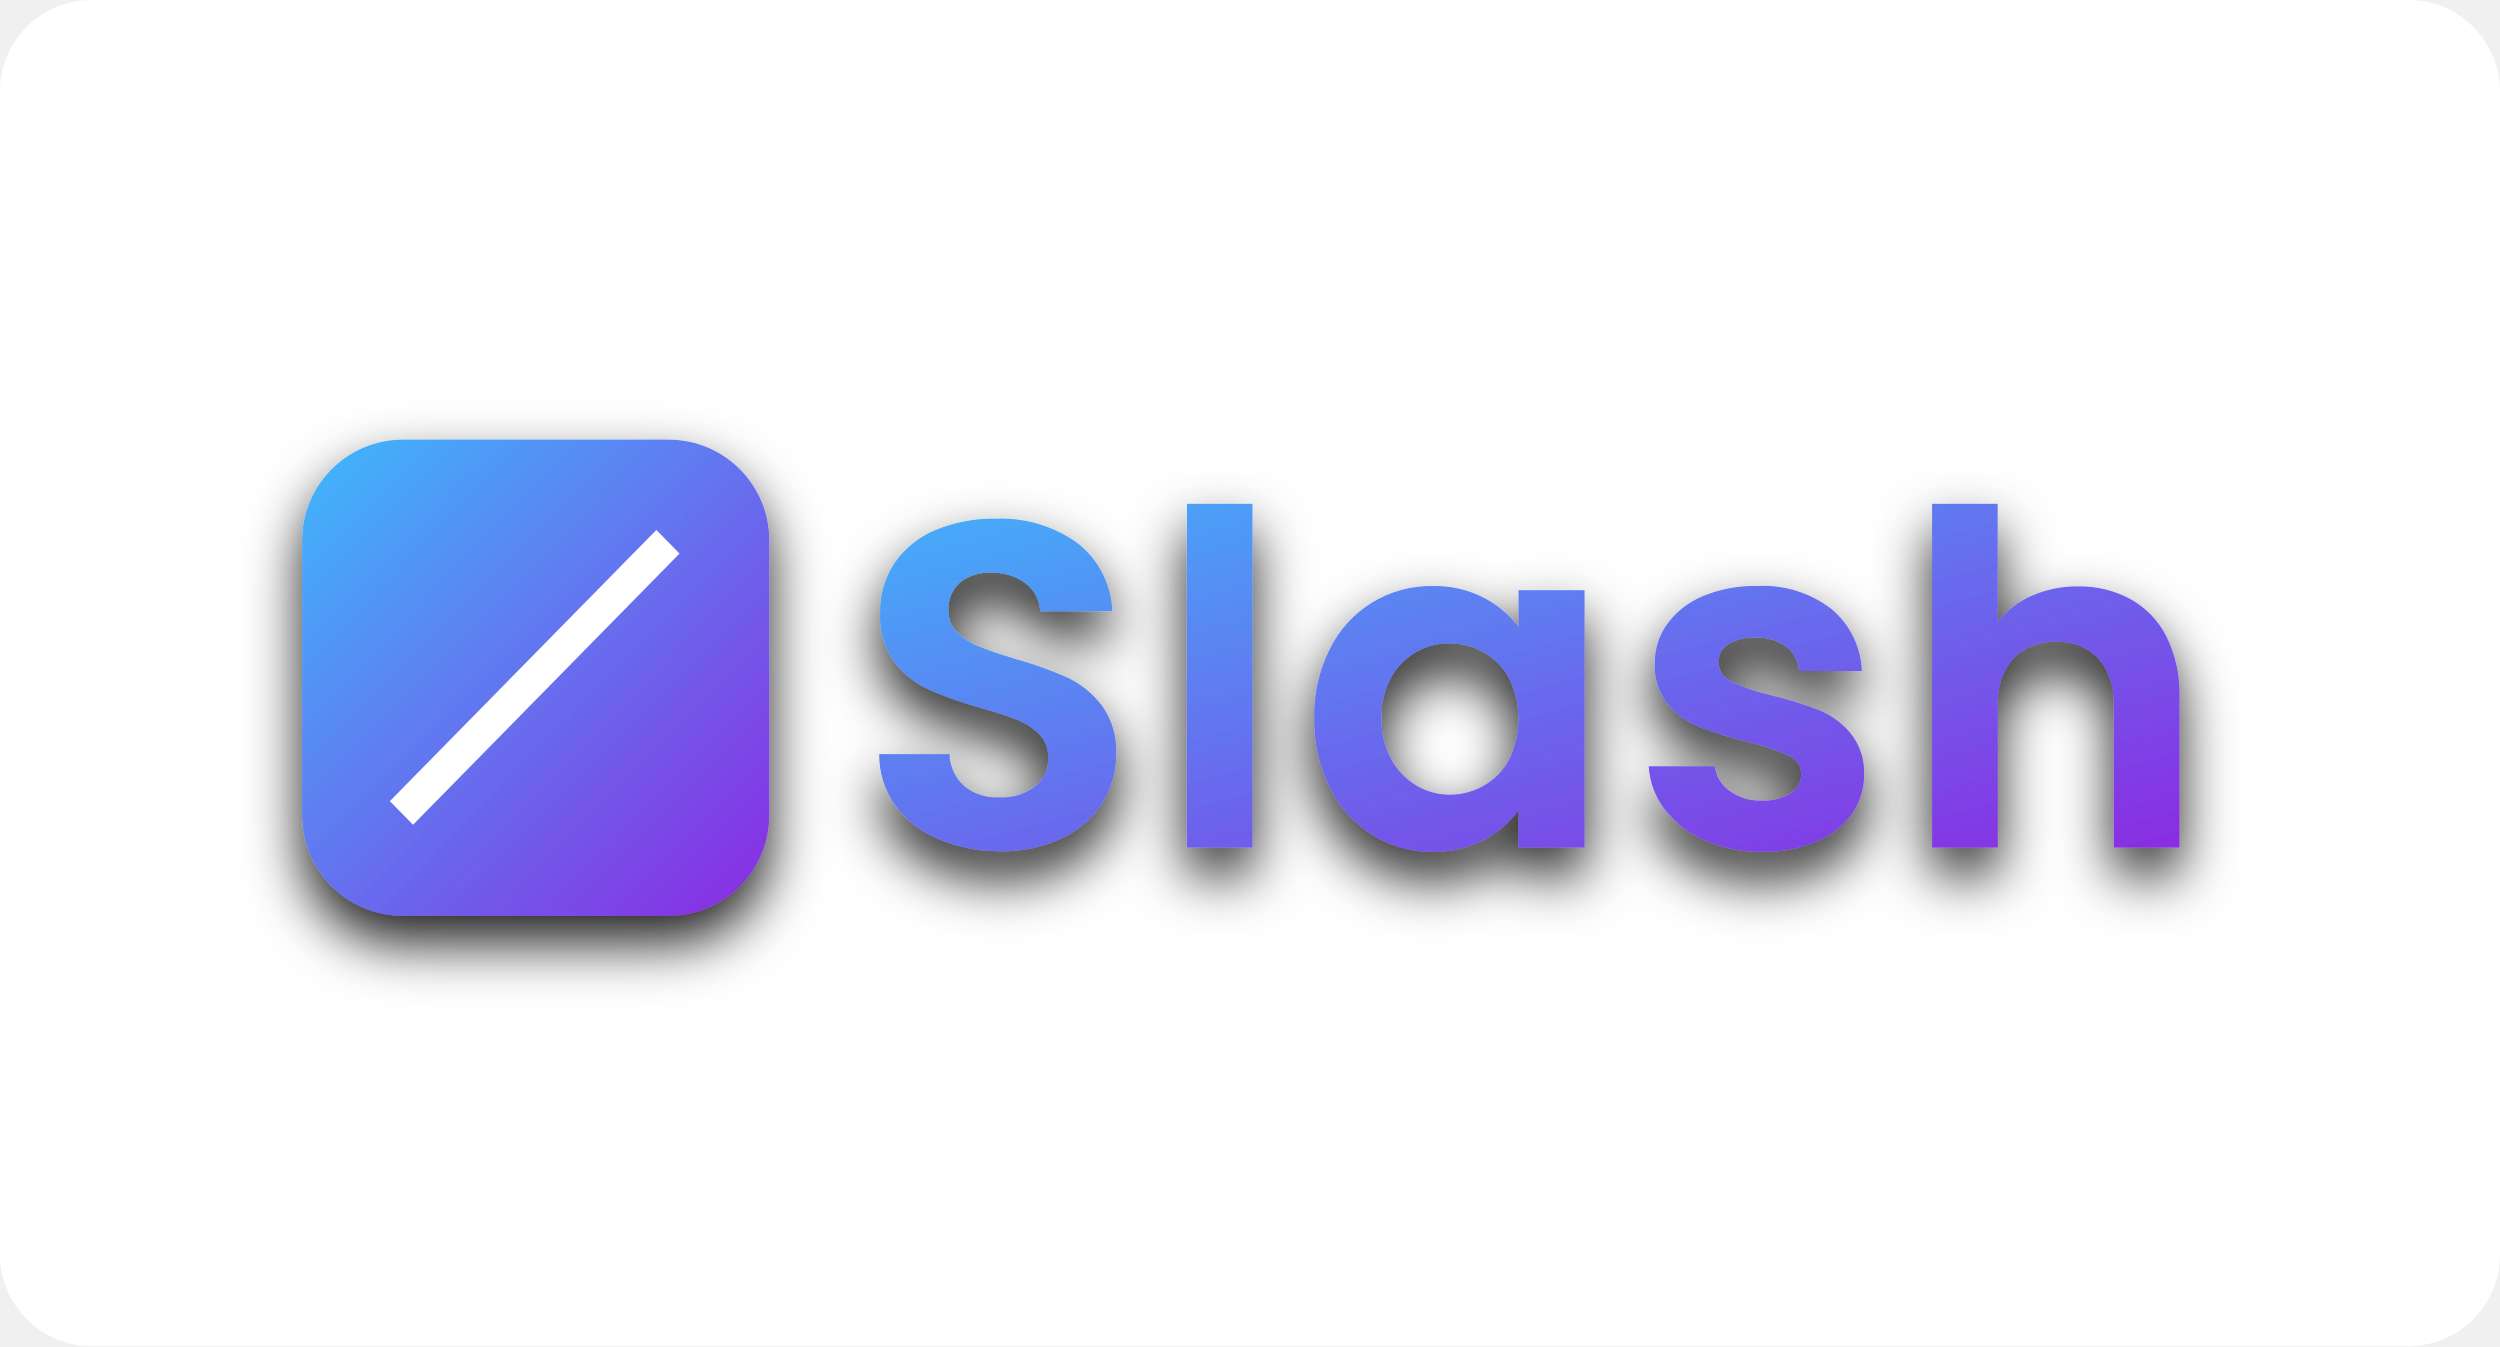
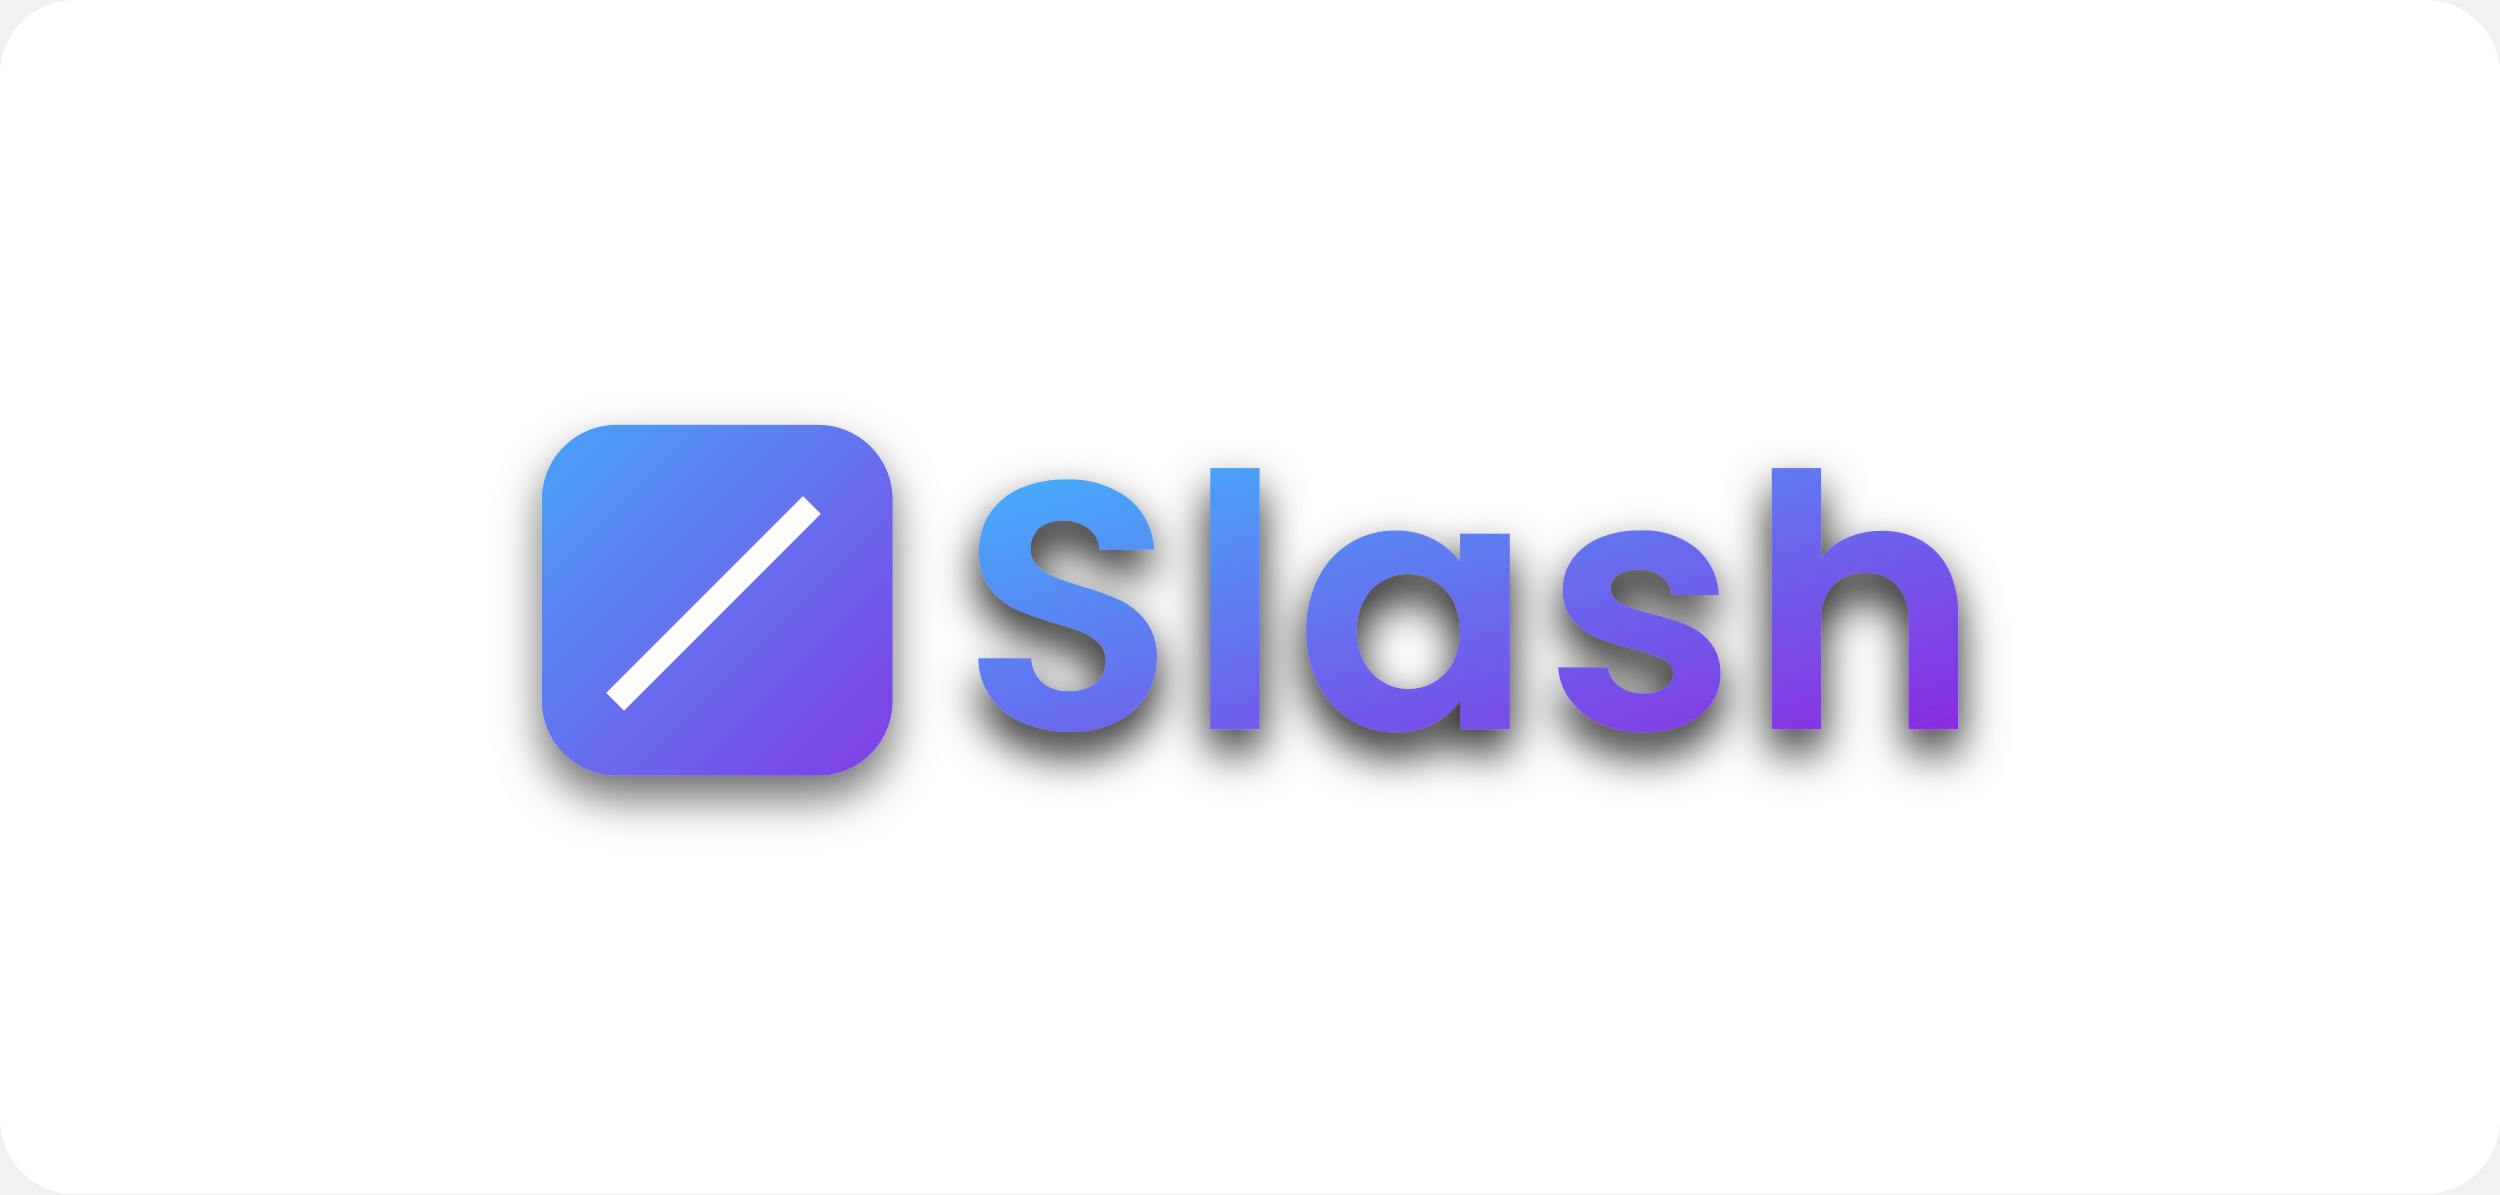
- <svg xmlns="http://www.w3.org/2000/svg" xmlns:xlink="http://www.w3.org/1999/xlink" width="273" height="147" viewBox="0 0 273 147">
+ <svg xmlns="http://www.w3.org/2000/svg" width="335" height="160" viewBox="0 0 335 160">
  <defs>
    <linearGradient id="linear-gradient" x1="-0.062" y1="-0.061" x2="1.018" y2="1" gradientUnits="objectBoundingBox">
      <stop offset="0" stop-color="#3eb9fc" />
      <stop offset="1" stop-color="#8b2ae1" />
    </linearGradient>
-     <filter id="パス_57689" x="87" y="49.008" width="160" height="56" filterUnits="userSpaceOnUse">
+     <filter id="パス_57689" x="122.099" y="56.718" width="149.294" height="53.425" filterUnits="userSpaceOnUse">
      <feOffset dy="3" input="SourceAlpha" />
      <feGaussianBlur stdDeviation="3" result="blur" />
-       <feFlood flood-opacity="0.878" />
+       <feFlood flood-opacity="0.91" />
      <feComposite operator="in" in2="blur" />
      <feComposite in="SourceGraphic" />
    </filter>
-     <linearGradient id="linear-gradient-2" x1="0" y1="0" x2="1" xlink:href="#linear-gradient" />
-     <filter id="長方形_18018" x="24" y="42.008" width="69" height="70" filterUnits="userSpaceOnUse">
+     <linearGradient id="linear-gradient-2" x2="1" y2="1" gradientUnits="objectBoundingBox">
+       <stop offset="0" stop-color="#49a4f8" />
+       <stop offset="1" stop-color="#803de4" />
+     </linearGradient>
+     <filter id="長方形_18018" x="63.606" y="50.931" width="65" height="65" filterUnits="userSpaceOnUse">
      <feOffset dy="3" input="SourceAlpha" />
      <feGaussianBlur stdDeviation="3" result="blur-2" />
-       <feFlood flood-opacity="0.878" />
+       <feFlood flood-opacity="0.58" />
      <feComposite operator="in" in2="blur-2" />
      <feComposite in="SourceGraphic" />
    </filter>
  </defs>
-   <g id="グループ_69047" data-name="グループ 69047" transform="translate(-20 -2748)">
-     <path id="パス_59567" data-name="パス 59567" d="M10,0H263a10,10,0,0,1,10,10V137a10,10,0,0,1-10,10H10A10,10,0,0,1,0,137V10A10,10,0,0,1,10,0Z" transform="translate(20 2748)" fill="#fff" />
-     <g id="グループ_67150" data-name="グループ 67150" transform="translate(52.535 2865.39)">
-       <g transform="matrix(1, 0, 0, 1, -32.53, -117.39)" filter="url(#パス_57689)">
-         <path id="パス_57689-2" data-name="パス 57689" d="M283.686,87.3a11.027,11.027,0,0,1-4.373-3.378,8.512,8.512,0,0,1-1.764-4.718h7.212a3.894,3.894,0,0,0,1.611,2.688,5.646,5.646,0,0,0,3.5,1.066,5.467,5.467,0,0,0,3.2-.814,2.45,2.45,0,0,0,1.15-2.076,2.2,2.2,0,0,0-1.406-2.055,26.646,26.646,0,0,0-4.474-1.5,38.012,38.012,0,0,1-5.193-1.573,9.006,9.006,0,0,1-3.476-2.486,6.633,6.633,0,0,1-1.457-4.516,7.247,7.247,0,0,1,1.356-4.261,9.093,9.093,0,0,1,3.887-3.044,14.677,14.677,0,0,1,5.967-1.116,12.228,12.228,0,0,1,8.079,2.511,9.273,9.273,0,0,1,3.324,6.773h-6.854a3.666,3.666,0,0,0-1.4-2.664,5.257,5.257,0,0,0-3.352-.989,5.317,5.317,0,0,0-2.99.709,2.263,2.263,0,0,0-1.049,1.977,2.323,2.323,0,0,0,1.432,2.156,22.39,22.39,0,0,0,4.45,1.5,37.936,37.936,0,0,1,5.064,1.574,8.917,8.917,0,0,1,3.452,2.511,6.859,6.859,0,0,1,1.5,4.492,7.4,7.4,0,0,1-1.364,4.361,8.914,8.914,0,0,1-3.887,3.021,14.824,14.824,0,0,1-5.907,1.088,15.057,15.057,0,0,1-6.233-1.238ZM247.4,86.712a12.815,12.815,0,0,1-4.654-5.149,16.435,16.435,0,0,1-1.713-7.635,16.164,16.164,0,0,1,1.713-7.557,12.283,12.283,0,0,1,11.233-6.847,11.629,11.629,0,0,1,5.547,1.269,11.258,11.258,0,0,1,3.812,3.2V59.98h7.212v28.1H263.34V83.975a10.607,10.607,0,0,1-3.812,3.272,11.727,11.727,0,0,1-5.6,1.293,12.117,12.117,0,0,1-6.521-1.826Zm4.733-19.989A7.285,7.285,0,0,0,249.4,69.54a8.77,8.77,0,0,0-1.049,4.388,9.058,9.058,0,0,0,1.049,4.449,7.534,7.534,0,0,0,2.762,2.917,7.067,7.067,0,0,0,3.658,1.014,7.422,7.422,0,0,0,3.734-.989,7.165,7.165,0,0,0,2.762-2.84,10.142,10.142,0,0,0,0-8.88,7.166,7.166,0,0,0-2.762-2.84,7.422,7.422,0,0,0-3.734-.989,7.3,7.3,0,0,0-3.682.957ZM200.041,87.167a11.025,11.025,0,0,1-4.733-3.652,9.564,9.564,0,0,1-1.788-5.636H201.2a4.9,4.9,0,0,0,1.558,3.45,5.552,5.552,0,0,0,3.862,1.269,5.978,5.978,0,0,0,3.938-1.186,3.863,3.863,0,0,0,1.432-3.12,3.59,3.59,0,0,0-.976-2.577,6.836,6.836,0,0,0-2.431-1.6,40.544,40.544,0,0,0-4.011-1.3,43.053,43.053,0,0,1-5.653-2,9.873,9.873,0,0,1-3.734-2.992,8.48,8.48,0,0,1-1.56-5.352,9.512,9.512,0,0,1,1.587-5.479,10.073,10.073,0,0,1,4.45-3.576A16.311,16.311,0,0,1,206.2,52.17a14.292,14.292,0,0,1,8.971,2.664,9.854,9.854,0,0,1,3.812,7.44H211.11a4.043,4.043,0,0,0-1.558-3.021,5.914,5.914,0,0,0-3.862-1.186,5,5,0,0,0-3.35,1.066,3.84,3.84,0,0,0-1.253,3.095,3.184,3.184,0,0,0,.946,2.367,7.183,7.183,0,0,0,2.352,1.522q1.406.585,3.963,1.353a41.832,41.832,0,0,1,5.682,2.029,10.184,10.184,0,0,1,3.788,3.044A8.407,8.407,0,0,1,219.4,77.87a9.966,9.966,0,0,1-1.483,5.276,10.459,10.459,0,0,1-4.349,3.881,14.933,14.933,0,0,1-6.8,1.446,17.065,17.065,0,0,1-6.725-1.305Zm128.3.917V72.559a7.245,7.245,0,0,0-1.688-5.149,5.993,5.993,0,0,0-4.6-1.8,6.152,6.152,0,0,0-4.68,1.8,7.18,7.18,0,0,0-1.7,5.149V88.083H308.5V50.542h7.16V63.479a9.331,9.331,0,0,1,3.682-2.875,12.292,12.292,0,0,1,5.115-1.04,11.577,11.577,0,0,1,5.728,1.4,9.642,9.642,0,0,1,3.921,4.109,14.011,14.011,0,0,1,1.407,6.519V88.073Zm-101.213,0V50.542h7.16V88.084Z" transform="translate(-97.52 4.47)" fill="url(#linear-gradient)" />
+   <g id="グループ_68955" data-name="グループ 68955" transform="translate(-503 -3019)">
+     <rect id="長方形_2466" data-name="長方形 2466" width="335" height="160" rx="10" transform="translate(503 3019)" fill="#fff" />
+     <g id="グループ_68905" data-name="グループ 68905" transform="translate(539.01 3064.016)">
+       <g transform="matrix(1, 0, 0, 1, -36.01, -45.02)" filter="url(#パス_57689)">
+         <path id="パス_57689-2" data-name="パス 57689" d="M276.889,84.8a10.206,10.206,0,0,1-4.043-3.153,7.973,7.973,0,0,1-1.631-4.4h6.668a3.635,3.635,0,0,0,1.49,2.506,5.191,5.191,0,0,0,3.241.993,5.024,5.024,0,0,0,2.956-.758,2.289,2.289,0,0,0,1.064-1.933,2.049,2.049,0,0,0-1.3-1.915,24.508,24.508,0,0,0-4.136-1.4,34.934,34.934,0,0,1-4.8-1.466,8.329,8.329,0,0,1-3.214-2.317,6.215,6.215,0,0,1-1.348-4.209,6.792,6.792,0,0,1,1.253-3.972,8.419,8.419,0,0,1,3.594-2.837A13.474,13.474,0,0,1,282.2,58.9a11.245,11.245,0,0,1,7.47,2.341,8.67,8.67,0,0,1,3.074,6.313H286.4a3.425,3.425,0,0,0-1.3-2.483,4.833,4.833,0,0,0-3.1-.922,4.887,4.887,0,0,0-2.766.66,2.114,2.114,0,0,0-.969,1.844,2.166,2.166,0,0,0,1.324,2.01,20.586,20.586,0,0,0,4.114,1.4,34.862,34.862,0,0,1,4.682,1.468,8.248,8.248,0,0,1,3.192,2.341,6.428,6.428,0,0,1,1.387,4.187,6.935,6.935,0,0,1-1.261,4.065,8.252,8.252,0,0,1-3.594,2.815,13.609,13.609,0,0,1-5.462,1.015,13.825,13.825,0,0,1-5.763-1.154Zm-33.552-.545a11.911,11.911,0,0,1-4.3-4.8,15.423,15.423,0,0,1-1.584-7.117,15.167,15.167,0,0,1,1.584-7.044,11.612,11.612,0,0,1,4.3-4.729,11.469,11.469,0,0,1,6.078-1.654,10.681,10.681,0,0,1,5.129,1.182,10.431,10.431,0,0,1,3.525,2.979V59.339h6.668v26.2H258.07v-3.83a9.831,9.831,0,0,1-3.525,3.05,10.771,10.771,0,0,1-5.178,1.206,11.137,11.137,0,0,1-6.029-1.7Zm4.376-18.632a6.765,6.765,0,0,0-2.532,2.625,8.228,8.228,0,0,0-.969,4.091,8.5,8.5,0,0,0,.969,4.144,7,7,0,0,0,2.554,2.719,6.494,6.494,0,0,0,3.383.946,6.817,6.817,0,0,0,3.452-.922,6.655,6.655,0,0,0,2.554-2.647,9.522,9.522,0,0,0,0-8.277,6.655,6.655,0,0,0-2.554-2.647,6.818,6.818,0,0,0-3.452-.922,6.706,6.706,0,0,0-3.4.892ZM199.549,84.681a10.2,10.2,0,0,1-4.376-3.4,8.964,8.964,0,0,1-1.654-5.249h7.093a4.581,4.581,0,0,0,1.441,3.216,5.107,5.107,0,0,0,3.57,1.182,5.5,5.5,0,0,0,3.641-1.1,3.613,3.613,0,0,0,1.324-2.908,3.362,3.362,0,0,0-.9-2.412,6.318,6.318,0,0,0-2.248-1.49,37.277,37.277,0,0,0-3.709-1.211,39.594,39.594,0,0,1-5.227-1.868,9.143,9.143,0,0,1-3.452-2.788,7.951,7.951,0,0,1-1.442-4.989,8.919,8.919,0,0,1,1.467-5.107,9.328,9.328,0,0,1,4.114-3.334,14.975,14.975,0,0,1,6.051-1.159,13.138,13.138,0,0,1,8.3,2.483,9.209,9.209,0,0,1,3.525,6.936h-7.284a3.783,3.783,0,0,0-1.441-2.815,5.44,5.44,0,0,0-3.57-1.1,4.593,4.593,0,0,0-3.1.993,3.589,3.589,0,0,0-1.159,2.885,2.981,2.981,0,0,0,.875,2.207,6.636,6.636,0,0,0,2.175,1.419q1.3.545,3.665,1.261a38.477,38.477,0,0,1,5.249,1.892,9.431,9.431,0,0,1,3.5,2.837,7.881,7.881,0,0,1,1.466,4.965,9.346,9.346,0,0,1-1.37,4.918,9.7,9.7,0,0,1-4.021,3.618,13.714,13.714,0,0,1-6.289,1.348,15.666,15.666,0,0,1-6.214-1.23Zm118.624.854V71.065a6.789,6.789,0,0,0-1.561-4.8,5.517,5.517,0,0,0-4.256-1.679,5.664,5.664,0,0,0-4.327,1.679,6.732,6.732,0,0,0-1.576,4.8v14.47h-6.62V50.542h6.62V62.6a8.638,8.638,0,0,1,3.4-2.68,11.286,11.286,0,0,1,4.729-.969,10.635,10.635,0,0,1,5.3,1.3,8.957,8.957,0,0,1,3.626,3.83,13.152,13.152,0,0,1,1.3,6.077v15.37Zm-93.583,0V50.542h6.62V85.536Z" transform="translate(-62.42 12.18)" fill="url(#linear-gradient)" />
      </g>
-       <g id="グループ_69044" data-name="グループ 69044" transform="translate(0.465 -69.382)">
-         <g transform="matrix(1, 0, 0, 1, -33, -48.01)" filter="url(#長方形_18018)">
-           <rect id="長方形_18018-2" data-name="長方形 18018" width="51" height="52" rx="11" transform="translate(33 48.01)" fill="url(#linear-gradient-2)" />
+       <g id="グループ_67319" data-name="グループ 67319" transform="translate(1768.152 424.519)">
+         <g transform="matrix(1, 0, 0, 1, -1804.16, -469.54)" filter="url(#長方形_18018)">
+           <rect id="長方形_18018-2" data-name="長方形 18018" width="47" height="47" rx="10" transform="translate(72.61 56.93)" fill="url(#linear-gradient-2)" />
        </g>
-         <path id="長方形_18019" data-name="長方形 18019" d="M0,0,3.614.034l.363,41.518L.363,41.518Z" transform="translate(38.674 9.862) rotate(45)" fill="#fff" />
+         <rect id="長方形_18019" data-name="長方形 18019" width="3.375" height="37.293" transform="translate(-1696.562 -403.059) rotate(45)" fill="#fff" />
      </g>
    </g>
  </g>
</svg>
